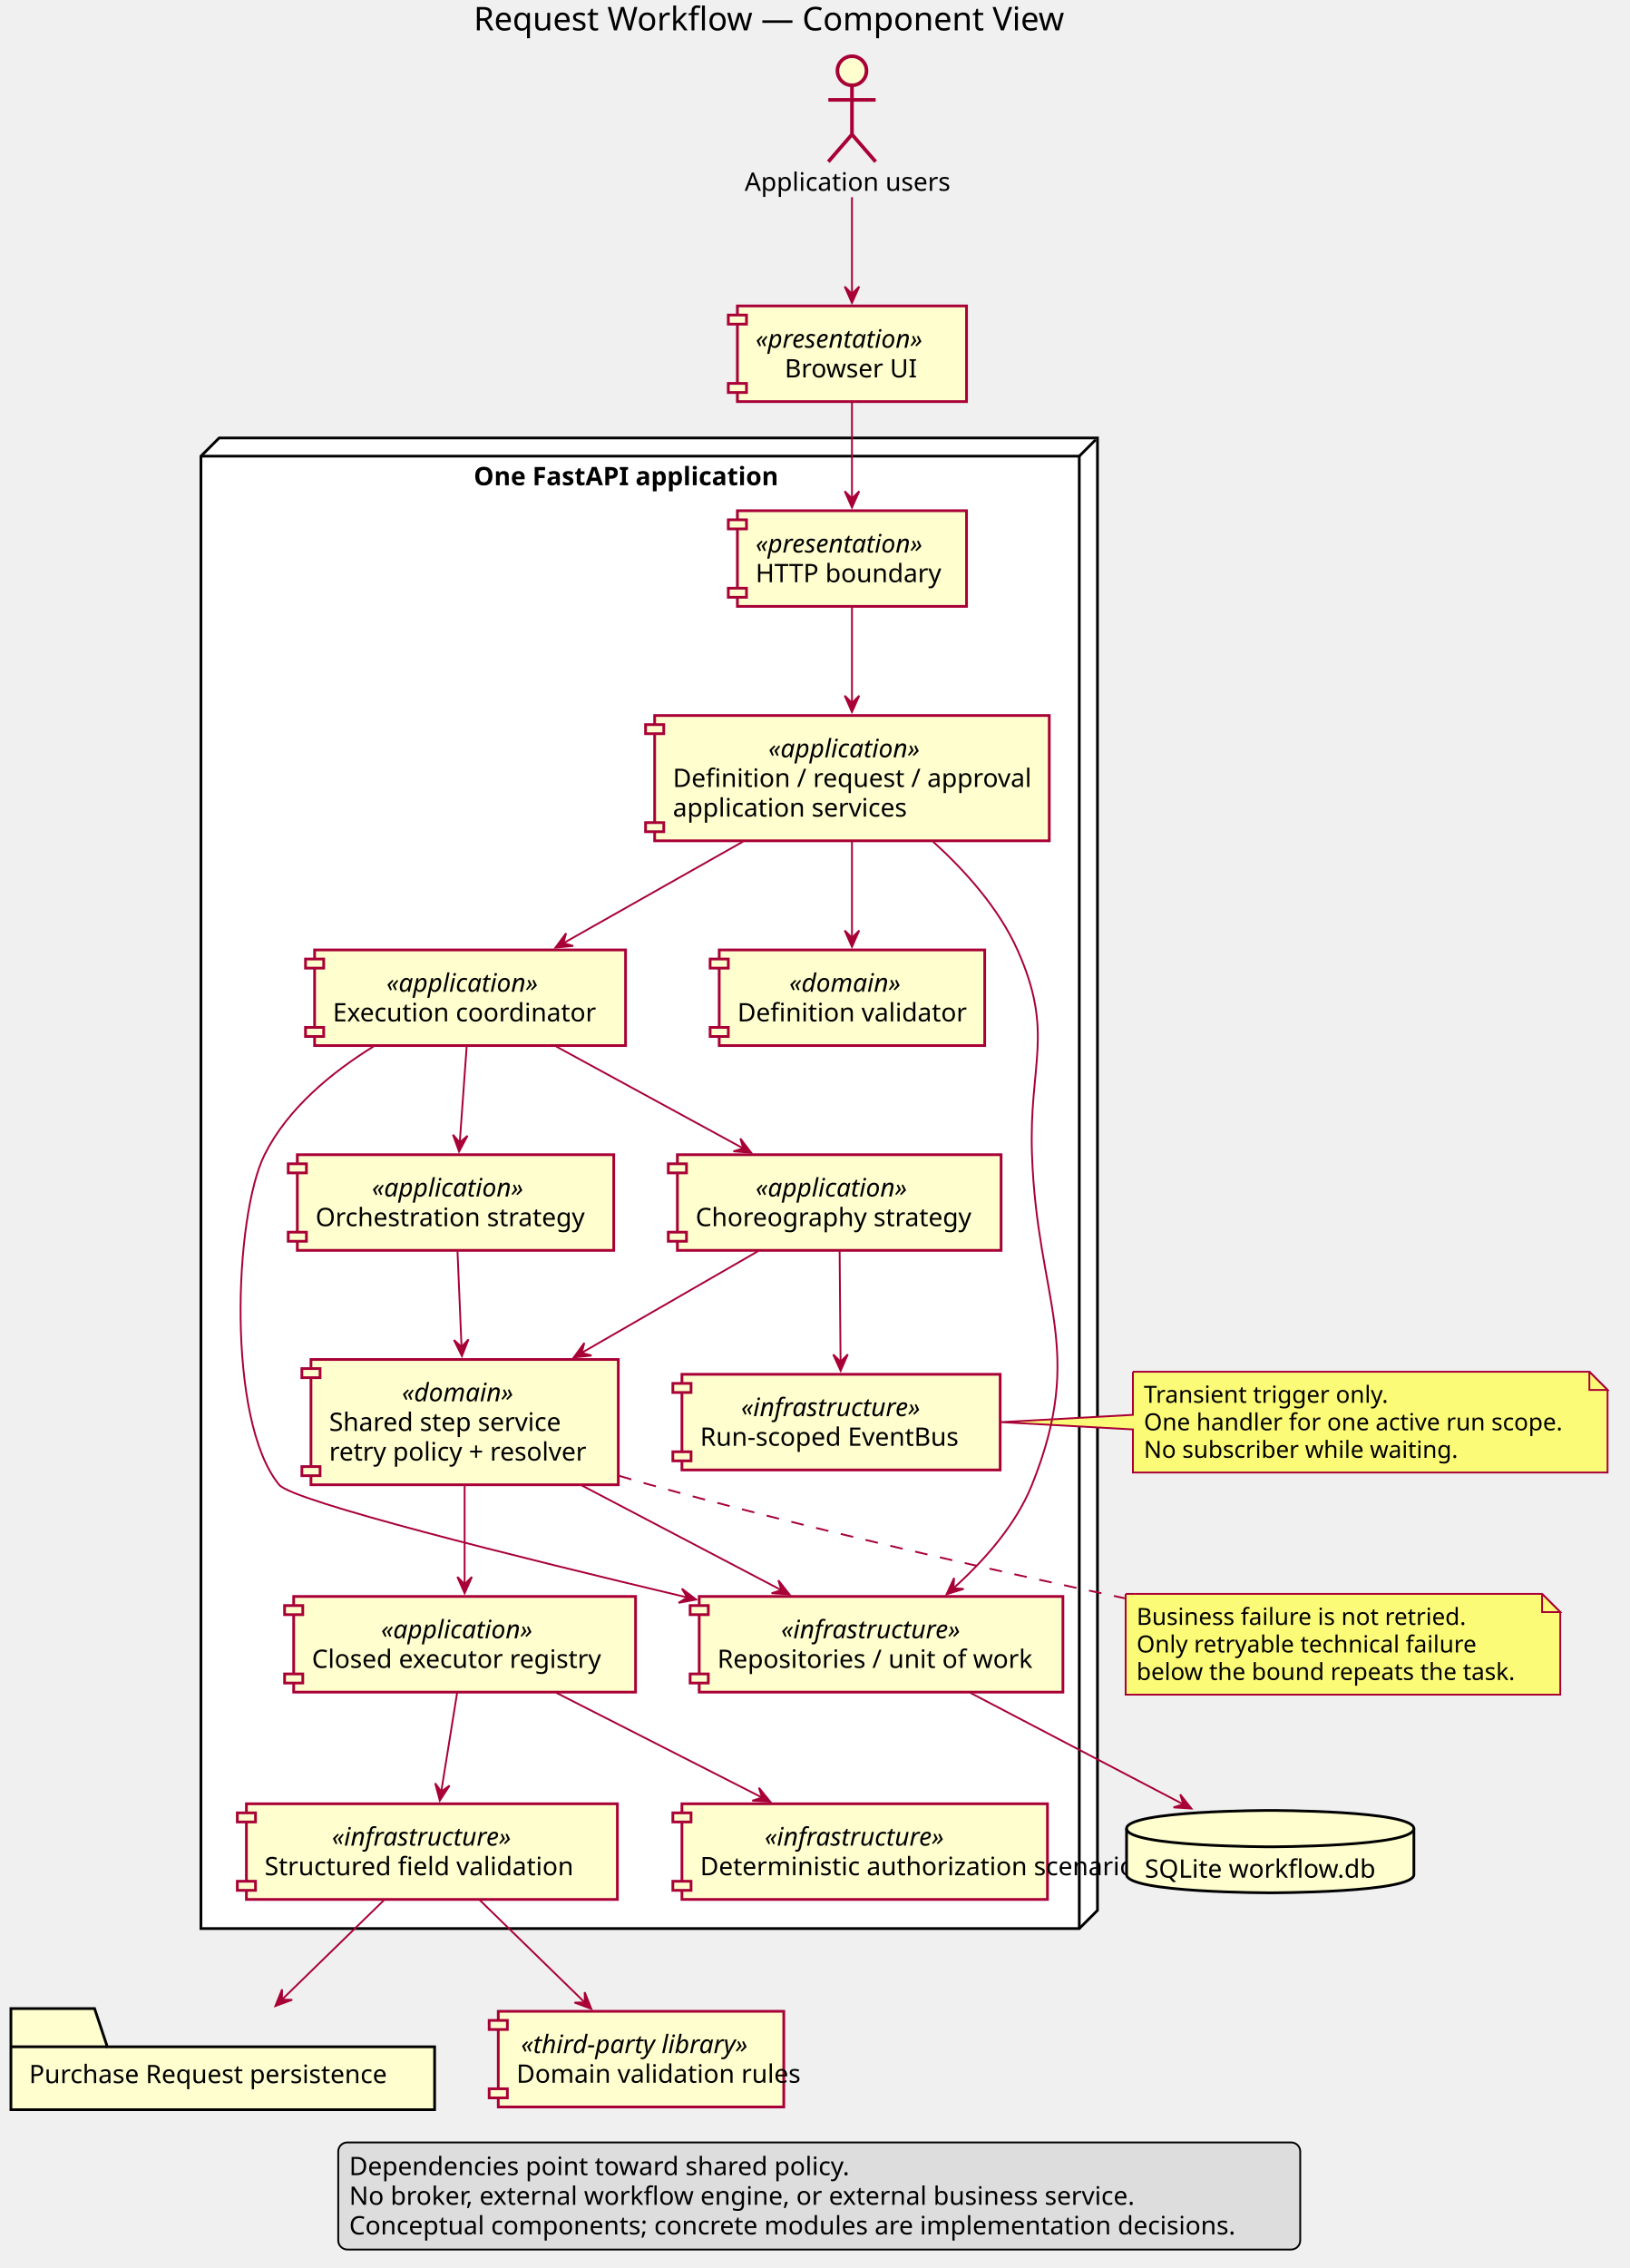
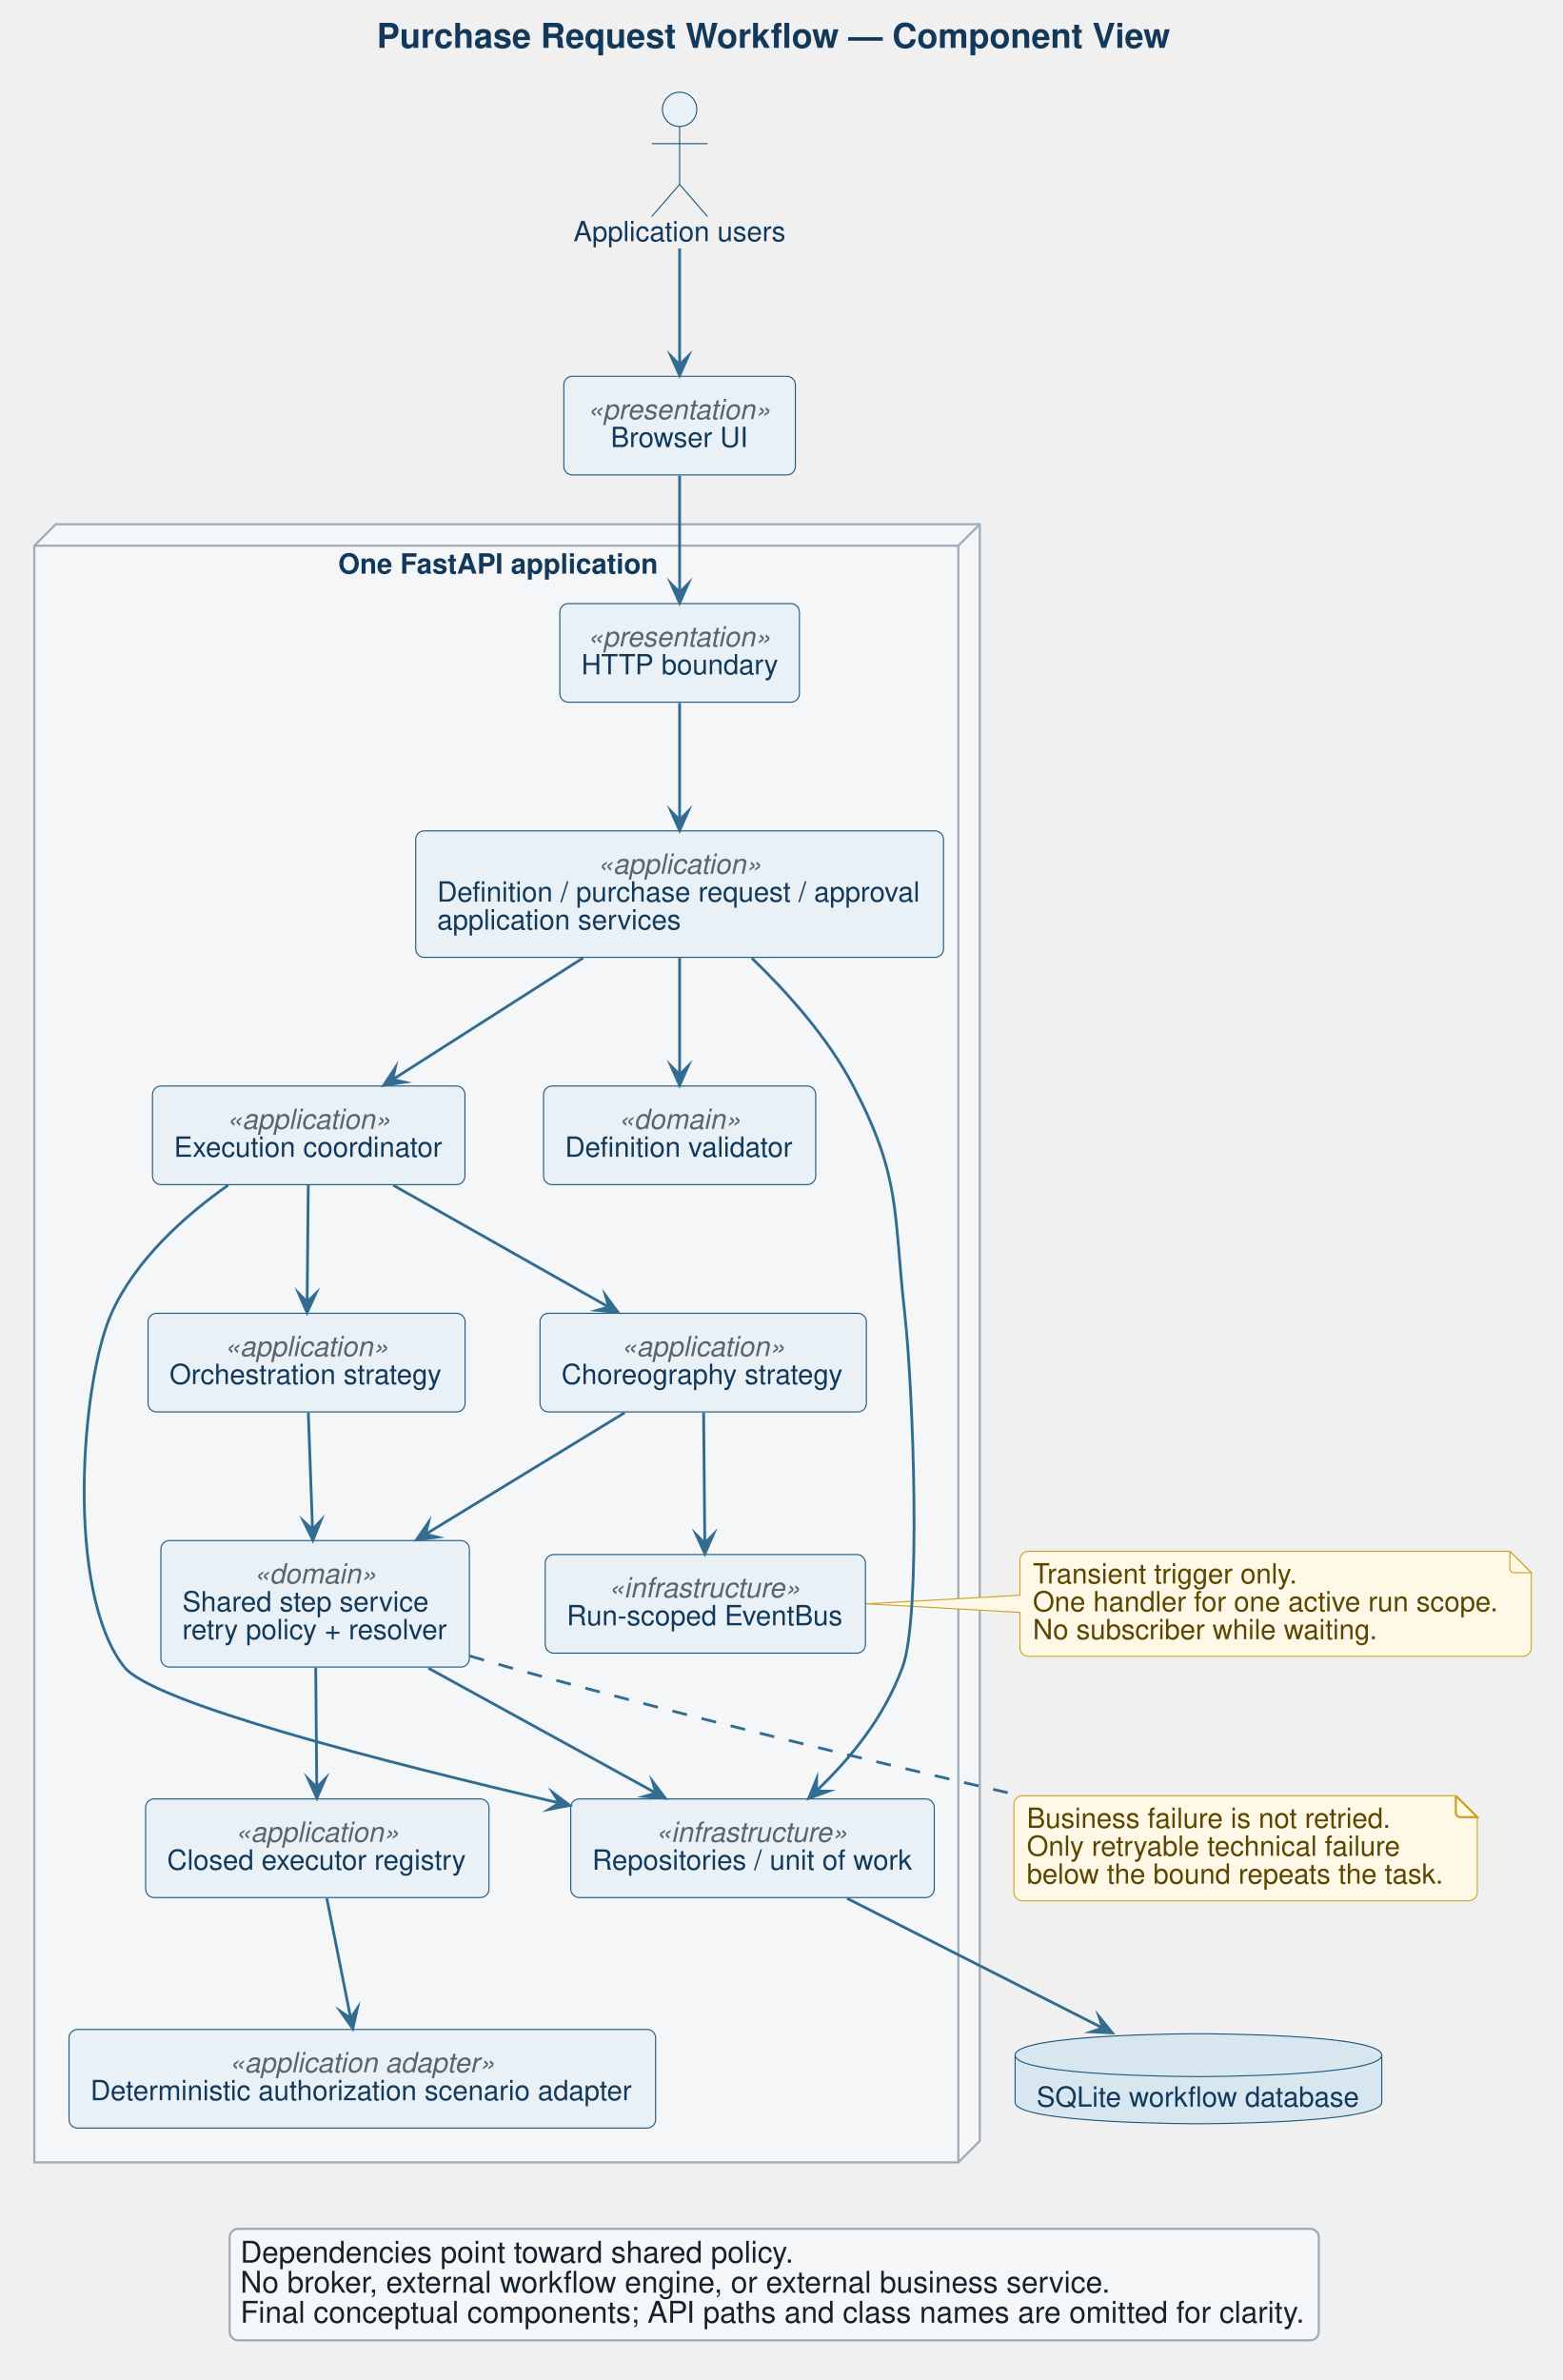
- <svg xmlns="http://www.w3.org/2000/svg" contentScriptType="application/ecmascript" contentStyleType="text/css" height="1247px" preserveAspectRatio="none" style="width:896px;height:1247px;" version="1.1" viewBox="0 0 896 1247" width="896px" zoomAndPan="magnify">
+ <svg xmlns="http://www.w3.org/2000/svg" contentStyleType="text/css" data-diagram-type="DESCRIPTION" height="1110px" preserveAspectRatio="none" style="width:729px;height:1110px;background:#FFFFFF;" version="1.1" viewBox="0 0 729 1110" width="729px" zoomAndPan="magnify">
  <defs />
  <g>
-     <text fill="#000000" font-family="sans-serif" font-size="18" lengthAdjust="spacingAndGlyphs" textLength="381" x="260.5" y="16.708">Request Workflow — Component View</text>
-     <polygon fill="#FFFFFF" points="110.5,250.803,120.5,240.803,603.5,240.803,603.5,1050.363,593.5,1060.363,110.5,1060.363,110.5,250.803" style="stroke: #000000; stroke-width: 1.5;" />
-     <line style="stroke: #000000; stroke-width: 1.5;" x1="593.5" x2="602.5" y1="250.803" y2="241.803" />
-     <line style="stroke: #000000; stroke-width: 1.5;" x1="110.5" x2="593.5" y1="250.803" y2="250.803" />
-     <line style="stroke: #000000; stroke-width: 1.5;" x1="593.5" x2="593.5" y1="250.803" y2="1060.363" />
-     <text fill="#000000" font-family="sans-serif" font-size="14" font-weight="bold" lengthAdjust="spacingAndGlyphs" textLength="185" x="260.5" y="266.798">One FastAPI application</text>
-     <rect fill="#FEFECE" height="52.594" style="stroke: #A80036; stroke-width: 1.5;" width="126" x="405.5" y="280.803" />
-     <rect fill="#FEFECE" height="5" style="stroke: #A80036; stroke-width: 1.5;" width="10" x="400.5" y="285.803" />
-     <rect fill="#FEFECE" height="5" style="stroke: #A80036; stroke-width: 1.5;" width="10" x="400.5" y="323.397" />
-     <text fill="#000000" font-family="sans-serif" font-size="14" font-style="italic" lengthAdjust="spacingAndGlyphs" textLength="106" x="415.5" y="303.798">«presentation»</text>
-     <text fill="#000000" font-family="sans-serif" font-size="14" lengthAdjust="spacingAndGlyphs" textLength="106" x="415.5" y="320.095">HTTP boundary</text>
-     <rect fill="#FEFECE" height="68.891" style="stroke: #A80036; stroke-width: 1.5;" width="217" x="360" y="393.403" />
-     <rect fill="#FEFECE" height="5" style="stroke: #A80036; stroke-width: 1.5;" width="10" x="355" y="398.403" />
-     <rect fill="#FEFECE" height="5" style="stroke: #A80036; stroke-width: 1.5;" width="10" x="355" y="452.294" />
-     <text fill="#000000" font-family="sans-serif" font-size="14" font-style="italic" lengthAdjust="spacingAndGlyphs" textLength="92" x="422.5" y="416.398">«application»</text>
-     <text fill="#000000" font-family="sans-serif" font-size="14" lengthAdjust="spacingAndGlyphs" textLength="197" x="370" y="432.695">Definition / request / approval</text>
-     <text fill="#000000" font-family="sans-serif" font-size="14" lengthAdjust="spacingAndGlyphs" textLength="135" x="370" y="448.992">application services</text>
-     <rect fill="#FEFECE" height="52.594" style="stroke: #A80036; stroke-width: 1.5;" width="171" x="173" y="522.293" />
-     <rect fill="#FEFECE" height="5" style="stroke: #A80036; stroke-width: 1.5;" width="10" x="168" y="527.293" />
-     <rect fill="#FEFECE" height="5" style="stroke: #A80036; stroke-width: 1.5;" width="10" x="168" y="564.887" />
-     <text fill="#000000" font-family="sans-serif" font-size="14" font-style="italic" lengthAdjust="spacingAndGlyphs" textLength="92" x="212.5" y="545.288">«application»</text>
-     <text fill="#000000" font-family="sans-serif" font-size="14" lengthAdjust="spacingAndGlyphs" textLength="151" x="183" y="561.585">Execution coordinator</text>
-     <rect fill="#FEFECE" height="52.594" style="stroke: #A80036; stroke-width: 1.5;" width="174" x="163.5" y="634.883" />
-     <rect fill="#FEFECE" height="5" style="stroke: #A80036; stroke-width: 1.5;" width="10" x="158.5" y="639.883" />
-     <rect fill="#FEFECE" height="5" style="stroke: #A80036; stroke-width: 1.5;" width="10" x="158.5" y="677.477" />
-     <text fill="#000000" font-family="sans-serif" font-size="14" font-style="italic" lengthAdjust="spacingAndGlyphs" textLength="92" x="204.5" y="657.878">«application»</text>
-     <text fill="#000000" font-family="sans-serif" font-size="14" lengthAdjust="spacingAndGlyphs" textLength="154" x="173.5" y="674.175">Orchestration strategy</text>
-     <rect fill="#FEFECE" height="52.594" style="stroke: #A80036; stroke-width: 1.5;" width="178" x="372.5" y="634.883" />
-     <rect fill="#FEFECE" height="5" style="stroke: #A80036; stroke-width: 1.5;" width="10" x="367.5" y="639.883" />
-     <rect fill="#FEFECE" height="5" style="stroke: #A80036; stroke-width: 1.5;" width="10" x="367.5" y="677.477" />
-     <text fill="#000000" font-family="sans-serif" font-size="14" font-style="italic" lengthAdjust="spacingAndGlyphs" textLength="92" x="415.5" y="657.878">«application»</text>
-     <text fill="#000000" font-family="sans-serif" font-size="14" lengthAdjust="spacingAndGlyphs" textLength="158" x="382.5" y="674.175">Choreography strategy</text>
-     <rect fill="#FEFECE" height="52.594" style="stroke: #A80036; stroke-width: 1.5;" width="146" x="395.5" y="522.293" />
-     <rect fill="#FEFECE" height="5" style="stroke: #A80036; stroke-width: 1.5;" width="10" x="390.5" y="527.293" />
-     <rect fill="#FEFECE" height="5" style="stroke: #A80036; stroke-width: 1.5;" width="10" x="390.5" y="564.887" />
-     <text fill="#000000" font-family="sans-serif" font-size="14" font-style="italic" lengthAdjust="spacingAndGlyphs" textLength="69" x="434" y="545.288">«domain»</text>
-     <text fill="#000000" font-family="sans-serif" font-size="14" lengthAdjust="spacingAndGlyphs" textLength="126" x="405.5" y="561.585">Definition validator</text>
-     <rect fill="#FEFECE" height="68.891" style="stroke: #A80036; stroke-width: 1.5;" width="169" x="171" y="747.473" />
-     <rect fill="#FEFECE" height="5" style="stroke: #A80036; stroke-width: 1.5;" width="10" x="166" y="752.473" />
-     <rect fill="#FEFECE" height="5" style="stroke: #A80036; stroke-width: 1.5;" width="10" x="166" y="806.364" />
-     <text fill="#000000" font-family="sans-serif" font-size="14" font-style="italic" lengthAdjust="spacingAndGlyphs" textLength="69" x="221" y="770.468">«domain»</text>
-     <text fill="#000000" font-family="sans-serif" font-size="14" lengthAdjust="spacingAndGlyphs" textLength="137" x="181" y="786.765">Shared step service</text>
-     <text fill="#000000" font-family="sans-serif" font-size="14" lengthAdjust="spacingAndGlyphs" textLength="149" x="181" y="803.062">retry policy + resolver</text>
-     <rect fill="#FEFECE" height="52.594" style="stroke: #A80036; stroke-width: 1.5;" width="188" x="161.5" y="877.773" />
-     <rect fill="#FEFECE" height="5" style="stroke: #A80036; stroke-width: 1.5;" width="10" x="156.5" y="882.773" />
-     <rect fill="#FEFECE" height="5" style="stroke: #A80036; stroke-width: 1.5;" width="10" x="156.5" y="920.367" />
-     <text fill="#000000" font-family="sans-serif" font-size="14" font-style="italic" lengthAdjust="spacingAndGlyphs" textLength="92" x="209.5" y="900.768">«application»</text>
-     <text fill="#000000" font-family="sans-serif" font-size="14" lengthAdjust="spacingAndGlyphs" textLength="168" x="171.5" y="917.065">Closed executor registry</text>
-     <rect fill="#FEFECE" height="52.594" style="stroke: #A80036; stroke-width: 1.5;" width="175" x="375" y="755.623" />
-     <rect fill="#FEFECE" height="5" style="stroke: #A80036; stroke-width: 1.5;" width="10" x="370" y="760.623" />
-     <rect fill="#FEFECE" height="5" style="stroke: #A80036; stroke-width: 1.5;" width="10" x="370" y="798.217" />
-     <text fill="#000000" font-family="sans-serif" font-size="14" font-style="italic" lengthAdjust="spacingAndGlyphs" textLength="110" x="407.5" y="778.618">«infrastructure»</text>
-     <text fill="#000000" font-family="sans-serif" font-size="14" lengthAdjust="spacingAndGlyphs" textLength="155" x="385" y="794.915">Run-scoped EventBus</text>
-     <rect fill="#FEFECE" height="52.594" style="stroke: #A80036; stroke-width: 1.5;" width="200" x="384.5" y="877.773" />
-     <rect fill="#FEFECE" height="5" style="stroke: #A80036; stroke-width: 1.5;" width="10" x="379.5" y="882.773" />
-     <rect fill="#FEFECE" height="5" style="stroke: #A80036; stroke-width: 1.5;" width="10" x="379.5" y="920.367" />
-     <text fill="#000000" font-family="sans-serif" font-size="14" font-style="italic" lengthAdjust="spacingAndGlyphs" textLength="110" x="429.5" y="900.768">«infrastructure»</text>
-     <text fill="#000000" font-family="sans-serif" font-size="14" lengthAdjust="spacingAndGlyphs" textLength="180" x="394.5" y="917.065">Repositories / unit of work</text>
-     <rect fill="#FEFECE" height="52.594" style="stroke: #A80036; stroke-width: 1.5;" width="204" x="135.5" y="991.763" />
-     <rect fill="#FEFECE" height="5" style="stroke: #A80036; stroke-width: 1.5;" width="10" x="130.5" y="996.763" />
-     <rect fill="#FEFECE" height="5" style="stroke: #A80036; stroke-width: 1.5;" width="10" x="130.5" y="1034.357" />
-     <text fill="#000000" font-family="sans-serif" font-size="14" font-style="italic" lengthAdjust="spacingAndGlyphs" textLength="110" x="182.5" y="1014.758">«infrastructure»</text>
-     <text fill="#000000" font-family="sans-serif" font-size="14" lengthAdjust="spacingAndGlyphs" textLength="184" x="145.5" y="1031.055">Structured field validation</text>
-     <rect fill="#FEFECE" height="52.594" style="stroke: #A80036; stroke-width: 1.5;" width="201" x="375" y="991.763" />
-     <rect fill="#FEFECE" height="5" style="stroke: #A80036; stroke-width: 1.5;" width="10" x="370" y="996.763" />
-     <rect fill="#FEFECE" height="5" style="stroke: #A80036; stroke-width: 1.5;" width="10" x="370" y="1034.357" />
-     <text fill="#000000" font-family="sans-serif" font-size="14" font-style="italic" lengthAdjust="spacingAndGlyphs" textLength="110" x="420.5" y="1014.758">«infrastructure»</text>
-     <text fill="#000000" font-family="sans-serif" font-size="14" lengthAdjust="spacingAndGlyphs" textLength="181" x="385" y="1031.055">Deterministic authorization scenario adapter</text>
-     <ellipse cx="468.5" cy="38.913" fill="#FEFECE" rx="8" ry="8" style="stroke: #A80036; stroke-width: 2.0;" />
-     <path d="M468.5,46.913 L468.5,73.913 M455.5,54.913 L481.5,54.913 M468.5,73.913 L455.5,88.913 M468.5,73.913 L481.5,88.913 " fill="none" style="stroke: #A80036; stroke-width: 2.0;" />
-     <text fill="#000000" font-family="sans-serif" font-size="14" lengthAdjust="spacingAndGlyphs" textLength="118" x="409.5" y="104.908">Application users</text>
-     <rect fill="#FEFECE" height="52.594" style="stroke: #A80036; stroke-width: 1.5;" width="126" x="405.5" y="168.213" />
-     <rect fill="#FEFECE" height="5" style="stroke: #A80036; stroke-width: 1.5;" width="10" x="400.5" y="173.213" />
-     <rect fill="#FEFECE" height="5" style="stroke: #A80036; stroke-width: 1.5;" width="10" x="400.5" y="210.807" />
-     <text fill="#000000" font-family="sans-serif" font-size="14" font-style="italic" lengthAdjust="spacingAndGlyphs" textLength="106" x="415.5" y="191.208">«presentation»</text>
-     <text fill="#000000" font-family="sans-serif" font-size="14" lengthAdjust="spacingAndGlyphs" textLength="74" x="431.5" y="207.505">Browser UI</text>
-     <path d="M619.5,1005.413 C619.5,995.413 698.5,995.413 698.5,995.413 C698.5,995.413 777.5,995.413 777.5,1005.413 L777.5,1030.71 C777.5,1040.71 698.5,1040.71 698.5,1040.71 C698.5,1040.71 619.5,1040.71 619.5,1030.71 L619.5,1005.413 " fill="#FEFECE" style="stroke: #000000; stroke-width: 1.5;" />
-     <path d="M619.5,1005.413 C619.5,1015.413 698.5,1015.413 698.5,1015.413 C698.5,1015.413 777.5,1015.413 777.5,1005.413 " fill="none" style="stroke: #000000; stroke-width: 1.5;" />
-     <text fill="#000000" font-family="sans-serif" font-size="14" lengthAdjust="spacingAndGlyphs" textLength="138" x="629.5" y="1032.408">SQLite workflow.db</text>
-     <polygon fill="#FEFECE" points="6,1104.363,52,1104.363,59,1125.363,239,1125.363,239,1159.957,6,1159.957,6,1104.363" style="stroke: #000000; stroke-width: 1.5;" />
-     <line style="stroke: #000000; stroke-width: 1.5;" x1="6" x2="59" y1="1125.363" y2="1125.363" />
-     <text fill="#000000" font-family="sans-serif" font-size="14" lengthAdjust="spacingAndGlyphs" textLength="203" x="16" y="1145.358">Purchase Request persistence</text>
-     <rect fill="#FEFECE" height="52.594" style="stroke: #A80036; stroke-width: 1.5;" width="157" x="274" y="1105.863" />
-     <rect fill="#FEFECE" height="5" style="stroke: #A80036; stroke-width: 1.5;" width="10" x="269" y="1110.863" />
-     <rect fill="#FEFECE" height="5" style="stroke: #A80036; stroke-width: 1.5;" width="10" x="269" y="1148.457" />
-     <text fill="#000000" font-family="sans-serif" font-size="14" font-style="italic" lengthAdjust="spacingAndGlyphs" textLength="132" x="286.5" y="1128.858">«third-party library»</text>
-     <text fill="#000000" font-family="sans-serif" font-size="14" lengthAdjust="spacingAndGlyphs" textLength="137" x="284" y="1145.155">Domain validation rules</text>
-     <path d="M623,754.223 L623,777.923 L550.31,781.923 L623,785.923 L623,809.622 A0,0 0 0 0 623,809.622 L884,809.622 A0,0 0 0 0 884,809.622 L884,764.223 L874,754.223 L623,754.223 A0,0 0 0 0 623,754.223 " fill="#FBFB77" style="stroke: #A80036; stroke-width: 1.0;" />
-     <path d="M874,754.223 L874,764.223 L884,764.223 L874,754.223 " fill="#FBFB77" style="stroke: #A80036; stroke-width: 1.0;" />
-     <text fill="#000000" font-family="sans-serif" font-size="13" lengthAdjust="spacingAndGlyphs" textLength="139" x="629" y="771.29">Transient trigger only.</text>
-     <text fill="#000000" font-family="sans-serif" font-size="13" lengthAdjust="spacingAndGlyphs" textLength="240" x="629" y="786.423">One handler for one active run scope.</text>
-     <text fill="#000000" font-family="sans-serif" font-size="13" lengthAdjust="spacingAndGlyphs" textLength="175" x="629" y="801.556">No subscriber while waiting.</text>
-     <path d="M619,876.363 L619,931.762 L858,931.762 L858,886.363 L848,876.363 L619,876.363 " fill="#FBFB77" style="stroke: #A80036; stroke-width: 1.0;" />
-     <path d="M848,876.363 L848,886.363 L858,886.363 L848,876.363 " fill="#FBFB77" style="stroke: #A80036; stroke-width: 1.0;" />
-     <text fill="#000000" font-family="sans-serif" font-size="13" lengthAdjust="spacingAndGlyphs" textLength="189" x="625" y="893.43">Business failure is not retried.</text>
-     <text fill="#000000" font-family="sans-serif" font-size="13" lengthAdjust="spacingAndGlyphs" textLength="193" x="625" y="908.563">Only retryable technical failure</text>
-     <text fill="#000000" font-family="sans-serif" font-size="13" lengthAdjust="spacingAndGlyphs" textLength="218" x="625" y="923.696">below the bound repeats the task.</text>
-     <path d="M468.5,108.443 C468.5,125.613 468.5,145.543 468.5,161.803 " fill="none" id="Users-Browser" style="stroke: #A80036; stroke-width: 1.0;" />
-     <polygon fill="#A80036" points="468.5,166.553,472.5,157.553,468.5,161.553,464.5,157.553,468.5,166.553" style="stroke: #A80036; stroke-width: 1.0;" />
-     <path d="M468.5,221.163 C468.5,236.933 468.5,257.273 468.5,274.093 " fill="none" id="Browser-HTTP" style="stroke: #A80036; stroke-width: 1.0;" />
-     <polygon fill="#A80036" points="468.5,279.073,472.5,270.073,468.5,274.073,464.5,270.073,468.5,279.073" style="stroke: #A80036; stroke-width: 1.0;" />
-     <path d="M468.5,333.863 C468.5,349.293 468.5,369.243 468.5,386.703 " fill="none" id="HTTP-Services" style="stroke: #A80036; stroke-width: 1.0;" />
-     <polygon fill="#A80036" points="468.5,391.493,472.5,382.493,468.5,386.493,464.5,382.493,468.5,391.493" style="stroke: #A80036; stroke-width: 1.0;" />
-     <path d="M468.5,462.553 C468.5,479.263 468.5,499.323 468.5,515.763 " fill="none" id="Services-Validator" style="stroke: #A80036; stroke-width: 1.0;" />
-     <polygon fill="#A80036" points="468.5,520.593,472.5,511.593,468.5,515.593,464.5,511.593,468.5,520.593" style="stroke: #A80036; stroke-width: 1.0;" />
-     <path d="M408.6,462.713 C377.33,480.393 339.47,501.803 309.6,518.693 " fill="none" id="Services-Coordinator" style="stroke: #A80036; stroke-width: 1.0;" />
-     <polygon fill="#A80036" points="305.43,521.043,315.232,520.082,309.779,518.576,311.285,513.124,305.43,521.043" style="stroke: #A80036; stroke-width: 1.0;" />
-     <path d="M256.64,575.233 C255.5,591.013 254.03,611.353 252.82,628.173 " fill="none" id="Coordinator-Orchestration" style="stroke: #A80036; stroke-width: 1.0;" />
-     <polygon fill="#A80036" points="252.45,633.163,257.083,624.472,252.807,628.176,249.103,623.9,252.45,633.163" style="stroke: #A80036; stroke-width: 1.0;" />
-     <path d="M305.84,575.373 C336.74,592.213 377.11,614.203 408.99,631.573 " fill="none" id="Coordinator-Choreography" style="stroke: #A80036; stroke-width: 1.0;" />
-     <polygon fill="#A80036" points="413.11,633.813,407.124,625.992,408.721,631.419,403.293,633.015,413.11,633.813" style="stroke: #A80036; stroke-width: 1.0;" />
-     <path d="M251.58,687.943 C252.23,703.373 253.07,723.323 253.81,740.783 " fill="none" id="Orchestration-Step" style="stroke: #A80036; stroke-width: 1.0;" />
-     <polygon fill="#A80036" points="254.01,745.573,257.621,736.41,253.796,740.578,249.628,736.753,254.01,745.573" style="stroke: #A80036; stroke-width: 1.0;" />
-     <path d="M416.8,687.943 C388.39,704.323 351.15,725.783 319.61,743.963 " fill="none" id="Choreography-Step" style="stroke: #A80036; stroke-width: 1.0;" />
-     <polygon fill="#A80036" points="315.51,746.333,325.305,745.31,319.843,743.839,321.314,738.376,315.51,746.333" style="stroke: #A80036; stroke-width: 1.0;" />
-     <path d="M461.72,687.943 C461.87,705.843 462.07,729.803 462.23,748.923 " fill="none" id="Choreography-EventBus" style="stroke: #A80036; stroke-width: 1.0;" />
-     <polygon fill="#A80036" points="462.27,753.693,466.193,744.659,462.227,748.693,458.193,744.728,462.27,753.693" style="stroke: #A80036; stroke-width: 1.0;" />
-     <path d="M255.5,816.713 C255.5,833.743 255.5,854.293 255.5,871.063 " fill="none" id="Step-Executors" style="stroke: #A80036; stroke-width: 1.0;" />
-     <polygon fill="#A80036" points="255.5,876.013,259.5,867.013,255.5,871.013,251.5,867.013,255.5,876.013" style="stroke: #A80036; stroke-width: 1.0;" />
-     <path d="M251.37,930.763 C248.76,946.983 245.38,968.053 242.6,985.313 " fill="none" id="Executors-StructuredBoundary" style="stroke: #A80036; stroke-width: 1.0;" />
-     <polygon fill="#A80036" points="241.85,989.993,247.217,981.735,242.637,985.056,239.317,980.476,241.85,989.993" style="stroke: #A80036; stroke-width: 1.0;" />
-     <path d="M305.97,930.763 C339.81,947.983 384.4,970.683 419.36,988.483 " fill="none" id="Executors-Faults" style="stroke: #A80036; stroke-width: 1.0;" />
-     <polygon fill="#A80036" points="423.53,990.603,417.327,982.953,419.075,988.333,413.695,990.081,423.53,990.603" style="stroke: #A80036; stroke-width: 1.0;" />
-     <path d="M513.11,462.743 C530.74,478.743 549.22,499.353 559.5,522.293 C580.03,568.063 565.72,584.743 567.5,634.883 C570.36,715.493 597.55,741.513 567.5,816.363 C558.56,838.633 540.86,858.413 524.1,873.443 " fill="none" id="Services-Repositories" style="stroke: #A80036; stroke-width: 1.0;" />
-     <polygon fill="#A80036" points="520.54,876.553,529.942,873.619,524.297,873.254,524.662,867.609,520.54,876.553" style="stroke: #A80036; stroke-width: 1.0;" />
-     <path d="M205.48,575.313 C182.6,589.453 158.21,609.363 145.5,634.883 C128.74,668.533 124.46,781.063 153.5,816.363 C160.92,825.383 284.19,856.053 378.14,878.363 " fill="none" id="Coordinator-Repositories" style="stroke: #A80036; stroke-width: 1.0;" />
-     <polygon fill="#A80036" points="382.81,879.473,374.978,873.501,377.945,878.318,373.129,881.285,382.81,879.473" style="stroke: #A80036; stroke-width: 1.0;" />
-     <path d="M319.9,816.713 C354.54,834.883 396.8,857.053 429.83,874.383 " fill="none" id="Step-Repositories" style="stroke: #A80036; stroke-width: 1.0;" />
-     <polygon fill="#A80036" points="434.12,876.633,428.016,868.904,429.695,874.306,424.293,875.985,434.12,876.633" style="stroke: #A80036; stroke-width: 1.0;" />
-     <path d="M533.6,930.763 C568.85,949.213 616.11,973.943 651,992.203 " fill="none" id="Repositories-Database" style="stroke: #A80036; stroke-width: 1.0;" />
-     <polygon fill="#A80036" points="655.15,994.373,649.026,986.66,650.719,992.057,645.321,993.75,655.15,994.373" style="stroke: #A80036; stroke-width: 1.0;" />
-     <path d="M211.12,1044.783 C194.37,1061.103 172.58,1082.343 154.79,1099.683 " fill="none" id="StructuredBoundary-Storage" style="stroke: #A80036; stroke-width: 1.0;" />
-     <polygon fill="#A80036" points="151.45,1102.943,160.691,1099.538,155.035,1099.458,155.115,1093.802,151.45,1102.943" style="stroke: #A80036; stroke-width: 1.0;" />
-     <path d="M263.88,1044.783 C281.12,1061.583 303.7,1083.593 321.75,1101.183 " fill="none" id="StructuredBoundary-ValidationRules" style="stroke: #A80036; stroke-width: 1.0;" />
-     <polygon fill="#A80036" points="325.16,1104.503,321.532,1095.347,321.589,1101.004,315.932,1101.061,325.16,1104.503" style="stroke: #A80036; stroke-width: 1.0;" />
-     <path d="M340.47,811.443 C346.22,813.163 351.93,814.823 357.5,816.363 C444.12,840.363 543.14,862.753 618.52,878.763 " fill="none" id="Step-GMN42" style="stroke: #A80036; stroke-width: 1.0; stroke-dasharray: 7.0,7.0;" />
-     <rect fill="#DDDDDD" height="58.891" rx="5" ry="5" style="stroke: #000000; stroke-width: 1.0;" width="529" x="186" y="1177.953" />
-     <text fill="#000000" font-family="sans-serif" font-size="14" lengthAdjust="spacingAndGlyphs" textLength="291" x="192" y="1195.948">Dependencies point toward shared policy.</text>
-     <text fill="#000000" font-family="sans-serif" font-size="14" lengthAdjust="spacingAndGlyphs" textLength="432" x="192" y="1212.245">No broker, external workflow engine, or external business service.</text>
-     <text fill="#000000" font-family="sans-serif" font-size="14" lengthAdjust="spacingAndGlyphs" textLength="517" x="192" y="1228.542">Conceptual components; concrete modules are implementation decisions.</text>
+     <g class="title" data-source-line="1">
+       <text fill="#12395B" font-family="Helvetica" font-size="16" font-weight="700" lengthAdjust="spacing" textLength="370.719" x="175.771" y="22.32">Purchase Request Workflow — Component View</text>
+     </g>
+     <g class="cluster" data-qualified-name="One FastAPI application" data-source-line="48" id="ent0003">
+       <polygon fill="#F4F6F8" points="16,254.5,26,244.5,457,244.5,457,998.5,447,1008.5,16,1008.5,16,254.5" style="stroke:#9EABB7;stroke-width:1;stroke-linejoin:miter;stroke-miterlimit:10;" />
+       <line style="stroke:#9EABB7;stroke-width:1;" x1="447" x2="457" y1="254.5" y2="244.5" />
+       <line style="stroke:#9EABB7;stroke-width:1;" x1="16" x2="447" y1="254.5" y2="254.5" />
+       <line style="stroke:#9EABB7;stroke-width:1;" x1="447" x2="447" y1="254.5" y2="1008.5" />
+       <text fill="#12395B" font-family="Helvetica" font-size="13" font-weight="700" lengthAdjust="spacing" textLength="149.525" x="157.737" y="267.51">One FastAPI application</text>
+     </g>
+     <g class="entity" data-qualified-name="One FastAPI application.HTTP" data-source-line="49" id="ent0004">
+       <rect fill="#E9F1F6" height="46" rx="4" ry="4" style="stroke:#1D567D;stroke-width:0.5;" width="111.762" x="261.12" y="281.5" />
+       <text fill="#5A6470" font-family="Helvetica" font-size="13" font-style="italic" lengthAdjust="spacing" textLength="86.011" x="273.995" y="301.51">«presentation»</text>
+       <text fill="#12395B" font-family="Helvetica" font-size="13" lengthAdjust="spacing" textLength="91.762" x="271.12" y="314.51">HTTP boundary</text>
+     </g>
+     <g class="entity" data-qualified-name="One FastAPI application.Services" data-source-line="50" id="ent0005">
+       <rect fill="#E9F1F6" height="59" rx="4" ry="4" style="stroke:#1D567D;stroke-width:0.5;" width="246.186" x="193.91" y="387.5" />
+       <text fill="#5A6470" font-family="Helvetica" font-size="13" font-style="italic" lengthAdjust="spacing" textLength="76.616" x="278.695" y="407.51">«application»</text>
+       <text fill="#12395B" font-family="Helvetica" font-size="13" lengthAdjust="spacing" textLength="226.186" x="203.91" y="420.51">Definition / purchase request / approval</text>
+       <text fill="#12395B" font-family="Helvetica" font-size="13" lengthAdjust="spacing" textLength="113.445" x="203.91" y="433.51">application services</text>
+     </g>
+     <g class="entity" data-qualified-name="One FastAPI application.Coordinator" data-source-line="51" id="ent0006">
+       <rect fill="#E9F1F6" height="46" rx="4" ry="4" style="stroke:#1D567D;stroke-width:0.5;" width="145.741" x="71.13" y="506.5" />
+       <text fill="#5A6470" font-family="Helvetica" font-size="13" font-style="italic" lengthAdjust="spacing" textLength="76.616" x="105.692" y="526.51">«application»</text>
+       <text fill="#12395B" font-family="Helvetica" font-size="13" lengthAdjust="spacing" textLength="125.741" x="81.13" y="539.51">Execution coordinator</text>
+     </g>
+     <g class="entity" data-qualified-name="One FastAPI application.Orchestration" data-source-line="52" id="ent0007">
+       <rect fill="#E9F1F6" height="46" rx="4" ry="4" style="stroke:#1D567D;stroke-width:0.5;" width="147.886" x="69.06" y="612.5" />
+       <text fill="#5A6470" font-family="Helvetica" font-size="13" font-style="italic" lengthAdjust="spacing" textLength="76.616" x="104.695" y="632.51">«application»</text>
+       <text fill="#12395B" font-family="Helvetica" font-size="13" lengthAdjust="spacing" textLength="127.886" x="79.06" y="645.51">Orchestration strategy</text>
+     </g>
+     <g class="entity" data-qualified-name="One FastAPI application.Choreography" data-source-line="53" id="ent0008">
+       <rect fill="#E9F1F6" height="46" rx="4" ry="4" style="stroke:#1D567D;stroke-width:0.5;" width="152.241" x="251.88" y="612.5" />
+       <text fill="#5A6470" font-family="Helvetica" font-size="13" font-style="italic" lengthAdjust="spacing" textLength="76.616" x="289.692" y="632.51">«application»</text>
+       <text fill="#12395B" font-family="Helvetica" font-size="13" lengthAdjust="spacing" textLength="132.241" x="261.88" y="645.51">Choreography strategy</text>
+     </g>
+     <g class="entity" data-qualified-name="One FastAPI application.Validator" data-source-line="54" id="ent0009">
+       <rect fill="#E9F1F6" height="46" rx="4" ry="4" style="stroke:#1D567D;stroke-width:0.5;" width="126.945" x="253.53" y="506.5" />
+       <text fill="#5A6470" font-family="Helvetica" font-size="13" font-style="italic" lengthAdjust="spacing" textLength="57.097" x="288.454" y="526.51">«domain»</text>
+       <text fill="#12395B" font-family="Helvetica" font-size="13" lengthAdjust="spacing" textLength="106.945" x="263.53" y="539.51">Definition validator</text>
+     </g>
+     <g class="entity" data-qualified-name="One FastAPI application.Step" data-source-line="55" id="ent0010">
+       <rect fill="#E9F1F6" height="59" rx="4" ry="4" style="stroke:#1D567D;stroke-width:0.5;" width="143.9" x="75.05" y="718.5" />
+       <text fill="#5A6470" font-family="Helvetica" font-size="13" font-style="italic" lengthAdjust="spacing" textLength="57.097" x="118.451" y="738.51">«domain»</text>
+       <text fill="#12395B" font-family="Helvetica" font-size="13" lengthAdjust="spacing" textLength="114.893" x="85.05" y="751.51">Shared step service</text>
+       <text fill="#12395B" font-family="Helvetica" font-size="13" lengthAdjust="spacing" textLength="123.9" x="85.05" y="764.51">retry policy + resolver</text>
+     </g>
+     <g class="entity" data-qualified-name="One FastAPI application.Executors" data-source-line="56" id="ent0011">
+       <rect fill="#E9F1F6" height="46" rx="4" ry="4" style="stroke:#1D567D;stroke-width:0.5;" width="160.169" x="67.92" y="839" />
+       <text fill="#5A6470" font-family="Helvetica" font-size="13" font-style="italic" lengthAdjust="spacing" textLength="76.616" x="109.696" y="859.01">«application»</text>
+       <text fill="#12395B" font-family="Helvetica" font-size="13" lengthAdjust="spacing" textLength="140.169" x="77.92" y="872.01">Closed executor registry</text>
+     </g>
+     <g class="entity" data-qualified-name="One FastAPI application.EventBus" data-source-line="57" id="ent0012">
+       <rect fill="#E9F1F6" height="46" rx="4" ry="4" style="stroke:#1D567D;stroke-width:0.5;" width="149.352" x="254.32" y="725" />
+       <text fill="#5A6470" font-family="Helvetica" font-size="13" font-style="italic" lengthAdjust="spacing" textLength="90.321" x="283.836" y="745.01">«infrastructure»</text>
+       <text fill="#12395B" font-family="Helvetica" font-size="13" lengthAdjust="spacing" textLength="129.352" x="264.32" y="758.01">Run-scoped EventBus</text>
+     </g>
+     <g class="entity" data-qualified-name="One FastAPI application.Repositories" data-source-line="58" id="ent0013">
+       <rect fill="#E9F1F6" height="46" rx="4" ry="4" style="stroke:#1D567D;stroke-width:0.5;" width="169.564" x="266.22" y="839" />
+       <text fill="#5A6470" font-family="Helvetica" font-size="13" font-style="italic" lengthAdjust="spacing" textLength="90.321" x="305.841" y="859.01">«infrastructure»</text>
+       <text fill="#12395B" font-family="Helvetica" font-size="13" lengthAdjust="spacing" textLength="149.564" x="276.22" y="872.01">Repositories / unit of work</text>
+     </g>
+     <g class="entity" data-qualified-name="One FastAPI application.Faults" data-source-line="59" id="ent0014">
+       <rect fill="#E9F1F6" height="46" rx="4" ry="4" style="stroke:#1D567D;stroke-width:0.5;" width="273.627" x="32.19" y="946.5" />
+       <text fill="#5A6470" font-family="Helvetica" font-size="13" font-style="italic" lengthAdjust="spacing" textLength="124.319" x="106.844" y="966.51">«application adapter»</text>
+       <text fill="#12395B" font-family="Helvetica" font-size="13" lengthAdjust="spacing" textLength="253.627" x="42.19" y="979.51">Deterministic authorization scenario adapter</text>
+     </g>
+     <g class="entity" data-qualified-name="Users" data-source-line="45" id="ent0001">
+       <ellipse cx="316.999" cy="51" fill="#E9F1F6" rx="8" ry="8" style="stroke:#1D567D;stroke-width:0.5;" />
+       <path d="M316.999,59 L316.999,86 M303.999,67 L329.999,67 M316.999,86 L303.999,101 M316.999,86 L329.999,101" fill="none" style="stroke:#1D567D;stroke-width:0.5;" />
+       <text fill="#12395B" font-family="Helvetica" font-size="13" lengthAdjust="spacing" textLength="98.998" x="267.5" y="112.51">Application users</text>
+     </g>
+     <g class="entity" data-qualified-name="Browser" data-source-line="46" id="ent0002">
+       <rect fill="#E9F1F6" height="46" rx="4" ry="4" style="stroke:#1D567D;stroke-width:0.5;" width="108.011" x="262.99" y="175.5" />
+       <text fill="#5A6470" font-family="Helvetica" font-size="13" font-style="italic" lengthAdjust="spacing" textLength="86.011" x="273.99" y="195.51">«presentation»</text>
+       <text fill="#12395B" font-family="Helvetica" font-size="13" lengthAdjust="spacing" textLength="64.289" x="284.851" y="208.51">Browser UI</text>
+     </g>
+     <g class="entity" data-qualified-name="Database" data-source-line="62" id="ent0015">
+       <path d="M473.49,958.5 C473.49,948.5 559.002,948.5 559.002,948.5 C559.002,948.5 644.513,948.5 644.513,958.5 L644.513,980.5 C644.513,990.5 559.002,990.5 559.002,990.5 C559.002,990.5 473.49,990.5 473.49,980.5 L473.49,958.5" fill="#D7E6EF" style="stroke:#1D567D;stroke-width:0.5;" />
+       <path d="M473.49,958.5 C473.49,968.5 559.002,968.5 559.002,968.5 C559.002,968.5 644.513,968.5 644.513,958.5" fill="none" style="stroke:#1D567D;stroke-width:0.5;" />
+       <text fill="#12395B" font-family="Helvetica" font-size="13" lengthAdjust="spacing" textLength="151.023" x="483.49" y="982.51">SQLite workflow database</text>
+     </g>
+     <g class="entity" data-qualified-name="GMN32" data-source-line="82" id="ent0033">
+       <path d="M475.74,727.5 L475.74,744 L404.07,748 L475.74,752 L475.74,768.5 A4,4 0 0 0 479.74,772.5 L710.261,772.5 A4,4 0 0 0 714.261,768.5 L714.261,733.5 L704.261,723.5 L479.74,723.5 A4,4 0 0 0 475.74,727.5" fill="#FFF8E7" style="stroke:#C9A227;stroke-width:0.5;" />
+       <path d="M704.261,723.5 L704.261,731.5 A2,2 0 0 0 706.261,733.5 L714.261,733.5 L704.261,723.5" fill="#FFF8E7" style="stroke:#C9A227;stroke-width:0.5;" />
+       <text fill="#5A4600" font-family="Helvetica" font-size="13" lengthAdjust="spacing" textLength="125.722" x="481.74" y="738.51">Transient trigger only.</text>
+       <text fill="#5A4600" font-family="Helvetica" font-size="13" lengthAdjust="spacing" textLength="217.522" x="481.74" y="751.51">One handler for one active run scope.</text>
+       <text fill="#5A4600" font-family="Helvetica" font-size="13" lengthAdjust="spacing" textLength="161.123" x="481.74" y="764.51">No subscriber while waiting.</text>
+     </g>
+     <g class="entity" data-qualified-name="GMN35" data-source-line="88" id="ent0036">
+       <path d="M472.93,841.5 L472.93,882.5 A4,4 0 0 0 476.93,886.5 L685.063,886.5 A4,4 0 0 0 689.063,882.5 L689.063,847.5 L679.063,837.5 L476.93,837.5 A4,4 0 0 0 472.93,841.5" fill="#FFF8E7" style="stroke:#C9A227;stroke-width:0.5;" />
+       <path d="M679.063,837.5 L679.063,845.5 A2,2 0 0 0 681.063,847.5 L689.063,847.5 L679.063,837.5" fill="#FFF8E7" style="stroke:#C9A227;stroke-width:1;" />
+       <text fill="#5A4600" font-family="Helvetica" font-size="13" lengthAdjust="spacing" textLength="170.523" x="478.93" y="852.51">Business failure is not retried.</text>
+       <text fill="#5A4600" font-family="Helvetica" font-size="13" lengthAdjust="spacing" textLength="174.859" x="478.93" y="865.51">Only retryable technical failure</text>
+       <text fill="#5A4600" font-family="Helvetica" font-size="13" lengthAdjust="spacing" textLength="195.133" x="478.93" y="878.51">below the bound repeats the task.</text>
+     </g>
+     <g class="link" data-entity-1="ent0001" data-entity-2="ent0002" data-link-type="dependency" data-source-line="64" id="lnk16">
+       <path d="M317,115.89 C317,135.19 317,153.4 317,170.12" fill="none" id="Users-to-Browser" style="stroke:#326D91;stroke-width:1.3;" />
+       <polygon fill="#326D91" points="317,175.12,321,166.12,317,170.12,313,166.12,317,175.12" style="stroke:#326D91;stroke-width:1.3;stroke-linejoin:miter;stroke-miterlimit:10;" />
+     </g>
+     <g class="link" data-entity-1="ent0002" data-entity-2="ent0004" data-link-type="dependency" data-source-line="65" id="lnk17">
+       <path d="M317,221.81 C317,239.36 317,258.69 317,276.23" fill="none" id="Browser-to-HTTP" style="stroke:#326D91;stroke-width:1.3;" />
+       <polygon fill="#326D91" points="317,281.23,321,272.23,317,276.23,313,272.23,317,281.23" style="stroke:#326D91;stroke-width:1.3;stroke-linejoin:miter;stroke-miterlimit:10;" />
+     </g>
+     <g class="link" data-entity-1="ent0004" data-entity-2="ent0005" data-link-type="dependency" data-source-line="66" id="lnk18">
+       <path d="M317,327.86 C317,345.01 317,363.82 317,382.36" fill="none" id="HTTP-to-Services" style="stroke:#326D91;stroke-width:1.3;" />
+       <polygon fill="#326D91" points="317,387.36,321,378.36,317,382.36,313,378.36,317,387.36" style="stroke:#326D91;stroke-width:1.3;stroke-linejoin:miter;stroke-miterlimit:10;" />
+     </g>
+     <g class="link" data-entity-1="ent0005" data-entity-2="ent0009" data-link-type="dependency" data-source-line="67" id="lnk19">
+       <path d="M317,446.74 C317,465.29 317,484.05 317,501.18" fill="none" id="Services-to-Validator" style="stroke:#326D91;stroke-width:1.3;" />
+       <polygon fill="#326D91" points="317,506.18,321,497.18,317,501.18,313,497.18,317,506.18" style="stroke:#326D91;stroke-width:1.3;stroke-linejoin:miter;stroke-miterlimit:10;" />
+     </g>
+     <g class="link" data-entity-1="ent0005" data-entity-2="ent0006" data-link-type="dependency" data-source-line="68" id="lnk20">
+       <path d="M272,446.74 C242.96,465.29 209.973,486.358 183.163,503.488" fill="none" id="Services-to-Coordinator" style="stroke:#326D91;stroke-width:1.3;" />
+       <polygon fill="#326D91" points="178.95,506.18,188.688,504.705,183.163,503.488,184.38,497.964,178.95,506.18" style="stroke:#326D91;stroke-width:1.3;stroke-linejoin:miter;stroke-miterlimit:10;" />
+     </g>
+     <g class="link" data-entity-1="ent0006" data-entity-2="ent0007" data-link-type="dependency" data-source-line="69" id="lnk21">
+       <path d="M143.79,552.81 C143.62,570.36 143.429,589.69 143.258,607.23" fill="none" id="Coordinator-to-Orchestration" style="stroke:#326D91;stroke-width:1.3;" />
+       <polygon fill="#326D91" points="143.21,612.23,147.297,603.269,143.258,607.23,139.297,603.192,143.21,612.23" style="stroke:#326D91;stroke-width:1.3;stroke-linejoin:miter;stroke-miterlimit:10;" />
+     </g>
+     <g class="link" data-entity-1="ent0006" data-entity-2="ent0008" data-link-type="dependency" data-source-line="70" id="lnk22">
+       <path d="M183.47,552.81 C214.41,570.3 252.917,592.059 283.927,609.589" fill="none" id="Coordinator-to-Choreography" style="stroke:#326D91;stroke-width:1.3;" />
+       <polygon fill="#326D91" points="288.28,612.05,282.414,604.139,283.927,609.589,278.477,611.103,288.28,612.05" style="stroke:#326D91;stroke-width:1.3;stroke-linejoin:miter;stroke-miterlimit:10;" />
+     </g>
+     <g class="link" data-entity-1="ent0007" data-entity-2="ent0010" data-link-type="dependency" data-source-line="71" id="lnk23">
+       <path d="M143.81,658.86 C144.43,676.01 145.109,694.823 145.779,713.363" fill="none" id="Orchestration-to-Step" style="stroke:#326D91;stroke-width:1.3;" />
+       <polygon fill="#326D91" points="145.96,718.36,149.632,709.221,145.779,713.363,141.638,709.51,145.96,718.36" style="stroke:#326D91;stroke-width:1.3;stroke-linejoin:miter;stroke-miterlimit:10;" />
+     </g>
+     <g class="link" data-entity-1="ent0008" data-entity-2="ent0010" data-link-type="dependency" data-source-line="72" id="lnk24">
+       <path d="M291.37,658.86 C263.38,675.95 228.837,697.034 198.507,715.554" fill="none" id="Choreography-to-Step" style="stroke:#326D91;stroke-width:1.3;" />
+       <polygon fill="#326D91" points="194.24,718.16,204.006,716.884,198.507,715.554,199.837,710.056,194.24,718.16" style="stroke:#326D91;stroke-width:1.3;stroke-linejoin:miter;stroke-miterlimit:10;" />
+     </g>
+     <g class="link" data-entity-1="ent0008" data-entity-2="ent0012" data-link-type="dependency" data-source-line="73" id="lnk25">
+       <path d="M328.2,658.86 C328.38,678.03 328.573,700.51 328.753,719.67" fill="none" id="Choreography-to-EventBus" style="stroke:#326D91;stroke-width:1.3;" />
+       <polygon fill="#326D91" points="328.8,724.67,332.715,715.633,328.753,719.67,324.716,715.708,328.8,724.67" style="stroke:#326D91;stroke-width:1.3;stroke-linejoin:miter;stroke-miterlimit:10;" />
+     </g>
+     <g class="link" data-entity-1="ent0010" data-entity-2="ent0011" data-link-type="dependency" data-source-line="74" id="lnk26">
+       <path d="M147.26,777.84 C147.43,796.77 147.594,816.15 147.754,833.62" fill="none" id="Step-to-Executors" style="stroke:#326D91;stroke-width:1.3;" />
+       <polygon fill="#326D91" points="147.8,838.62,151.717,829.584,147.754,833.62,143.718,829.657,147.8,838.62" style="stroke:#326D91;stroke-width:1.3;stroke-linejoin:miter;stroke-miterlimit:10;" />
+     </g>
+     <g class="link" data-entity-1="ent0011" data-entity-2="ent0014" data-link-type="dependency" data-source-line="75" id="lnk27">
+       <path d="M152.45,885.37 C156.02,903.28 160.015,923.356 163.575,941.256" fill="none" id="Executors-to-Faults" style="stroke:#326D91;stroke-width:1.3;" />
+       <polygon fill="#326D91" points="164.55,946.16,166.718,936.553,163.575,941.256,158.871,938.113,164.55,946.16" style="stroke:#326D91;stroke-width:1.3;stroke-linejoin:miter;stroke-miterlimit:10;" />
+     </g>
+     <g class="link" data-entity-1="ent0005" data-entity-2="ent0013" data-link-type="dependency" data-source-line="76" id="lnk28">
+       <path d="M350.67,446.85 C367.27,462.83 386.22,483.98 398,506.5 C420.39,549.3 416.63,564.5 422,612.5 C425.99,648.23 429.83,753.54 421,777.5 C412.17,801.46 396.795,819.905 380.815,835.265" fill="none" id="Services-to-Repositories" style="stroke:#326D91;stroke-width:1.3;" />
+       <polygon fill="#326D91" points="377.21,838.73,386.471,835.377,380.815,835.265,380.927,829.609,377.21,838.73" style="stroke:#326D91;stroke-width:1.3;stroke-linejoin:miter;stroke-miterlimit:10;" />
+     </g>
+     <g class="link" data-entity-1="ent0006" data-entity-2="ent0013" data-link-type="dependency" data-source-line="77" id="lnk29">
+       <path d="M106.4,552.76 C86.2,567.01 63.2,587.51 52,612.5 C37.8,644.18 30.25,742.6 58,777.5 C71.27,794.19 179.2,821.846 260.88,840.875" fill="none" id="Coordinator-to-Repositories" style="stroke:#326D91;stroke-width:1.3;" />
+       <polygon fill="#326D91" points="265.75,842.01,257.892,836.072,260.88,840.875,256.077,843.864,265.75,842.01" style="stroke:#326D91;stroke-width:1.3;stroke-linejoin:miter;stroke-miterlimit:10;" />
+     </g>
+     <g class="link" data-entity-1="ent0010" data-entity-2="ent0013" data-link-type="dependency" data-source-line="78" id="lnk30">
+       <path d="M199.8,777.99 C234.27,796.91 274.217,818.844 305.957,836.264" fill="none" id="Step-to-Repositories" style="stroke:#326D91;stroke-width:1.3;" />
+       <polygon fill="#326D91" points="310.34,838.67,304.375,830.833,305.957,836.264,300.526,837.846,310.34,838.67" style="stroke:#326D91;stroke-width:1.3;stroke-linejoin:miter;stroke-miterlimit:10;" />
+     </g>
+     <g class="link" data-entity-1="ent0013" data-entity-2="ent0015" data-link-type="dependency" data-source-line="79" id="lnk31">
+       <path d="M395.11,885.37 C431.72,903.94 478.89,927.869 514.37,945.859" fill="none" id="Repositories-to-Database" style="stroke:#326D91;stroke-width:1.3;" />
+       <polygon fill="#326D91" points="518.83,948.12,512.612,940.482,514.37,945.859,508.994,947.617,518.83,948.12" style="stroke:#326D91;stroke-width:1.3;stroke-linejoin:miter;stroke-miterlimit:10;" />
+     </g>
+     <g class="link" data-entity-1="ent0010" data-entity-2="ent0036" data-link-type="association" data-source-line="88" id="lnk37">
+       <path d="M219.08,772.3 C225.13,774.11 231.16,775.87 237,777.5 C315.87,799.53 405.84,821.25 473.98,837.01" fill="none" id="Step-GMN35" style="stroke:#326D91;stroke-width:1.3;stroke-dasharray:7,7;" />
+     </g>
+     <g class="legend" data-source-line="93">
+       <rect fill="#F4F6F8" height="52" rx="4" ry="4" style="stroke:#9EABB7;stroke-width:1;" width="508.025" x="107.118" y="1039.5" />
+       <text fill="#17212B" font-family="Helvetica" font-size="14" lengthAdjust="spacing" textLength="259.937" x="112.118" y="1055.28">Dependencies point toward shared policy.</text>
+       <text fill="#17212B" font-family="Helvetica" font-size="14" lengthAdjust="spacing" textLength="408.522" x="112.118" y="1069.28">No broker, external workflow engine, or external business service.</text>
+       <text fill="#17212B" font-family="Helvetica" font-size="14" lengthAdjust="spacing" textLength="498.025" x="112.118" y="1083.28">Final conceptual components; API paths and class names are omitted for clarity.</text>
+     </g>
  </g>
</svg>
